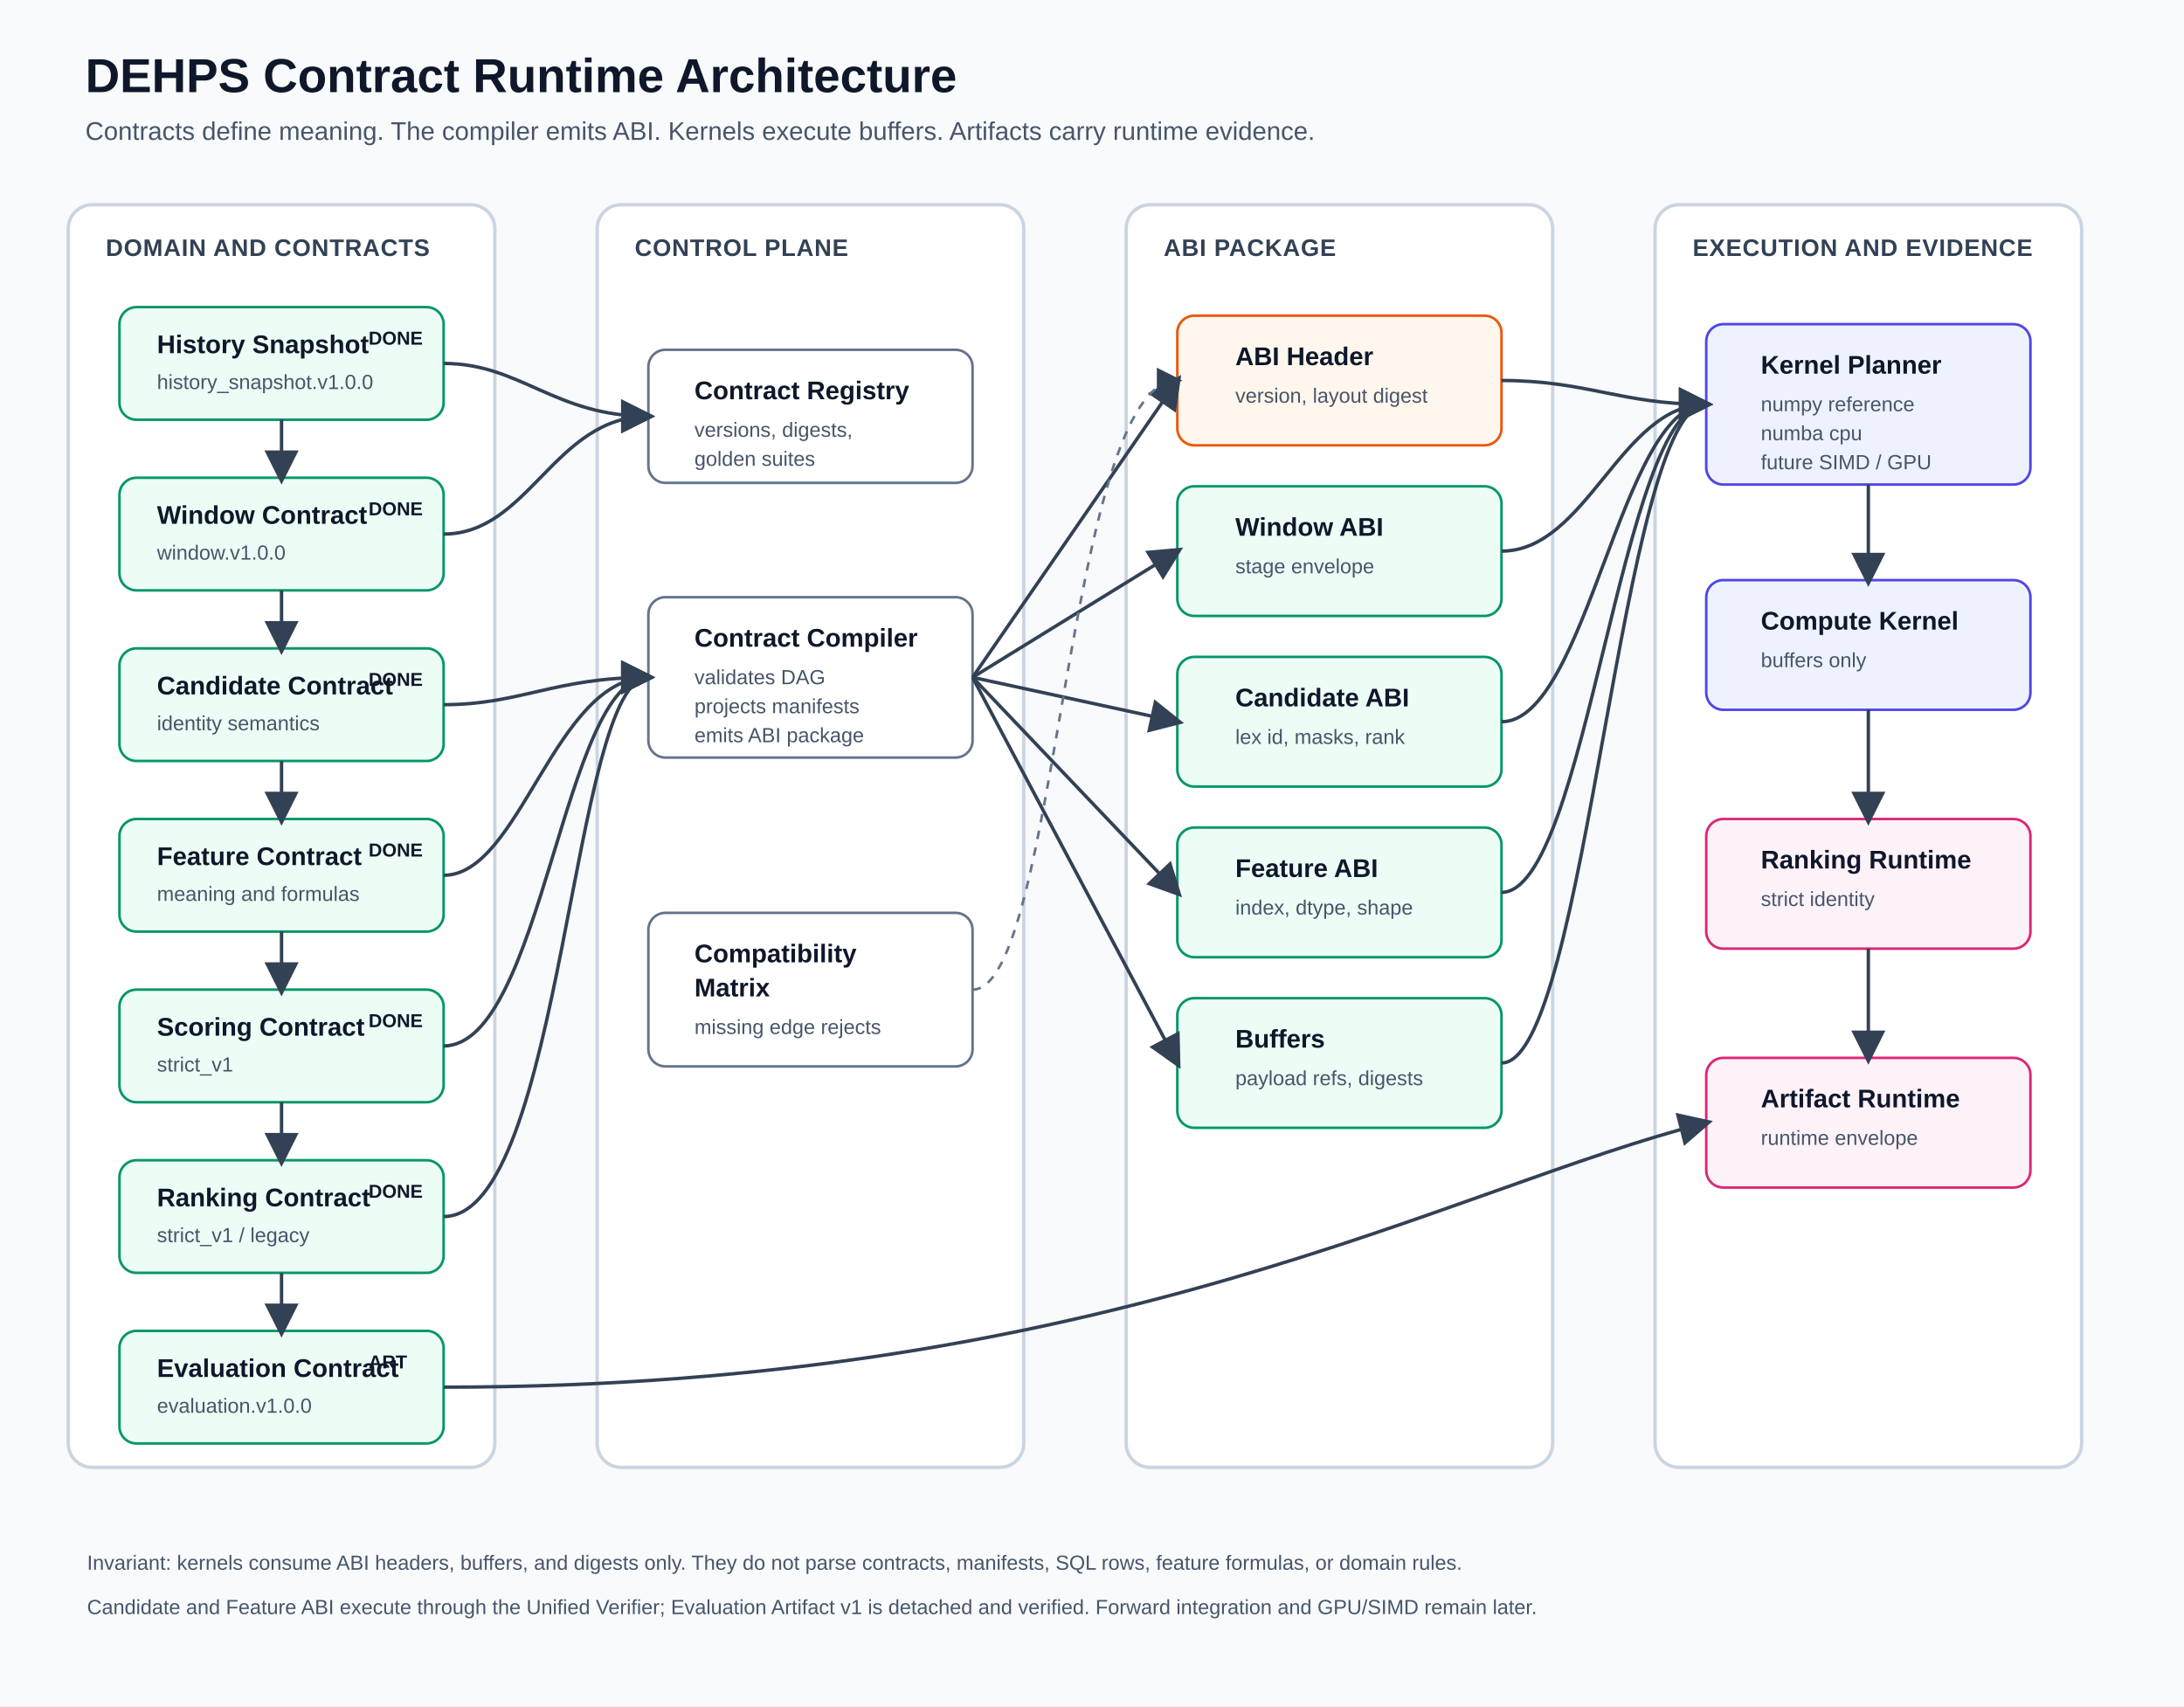
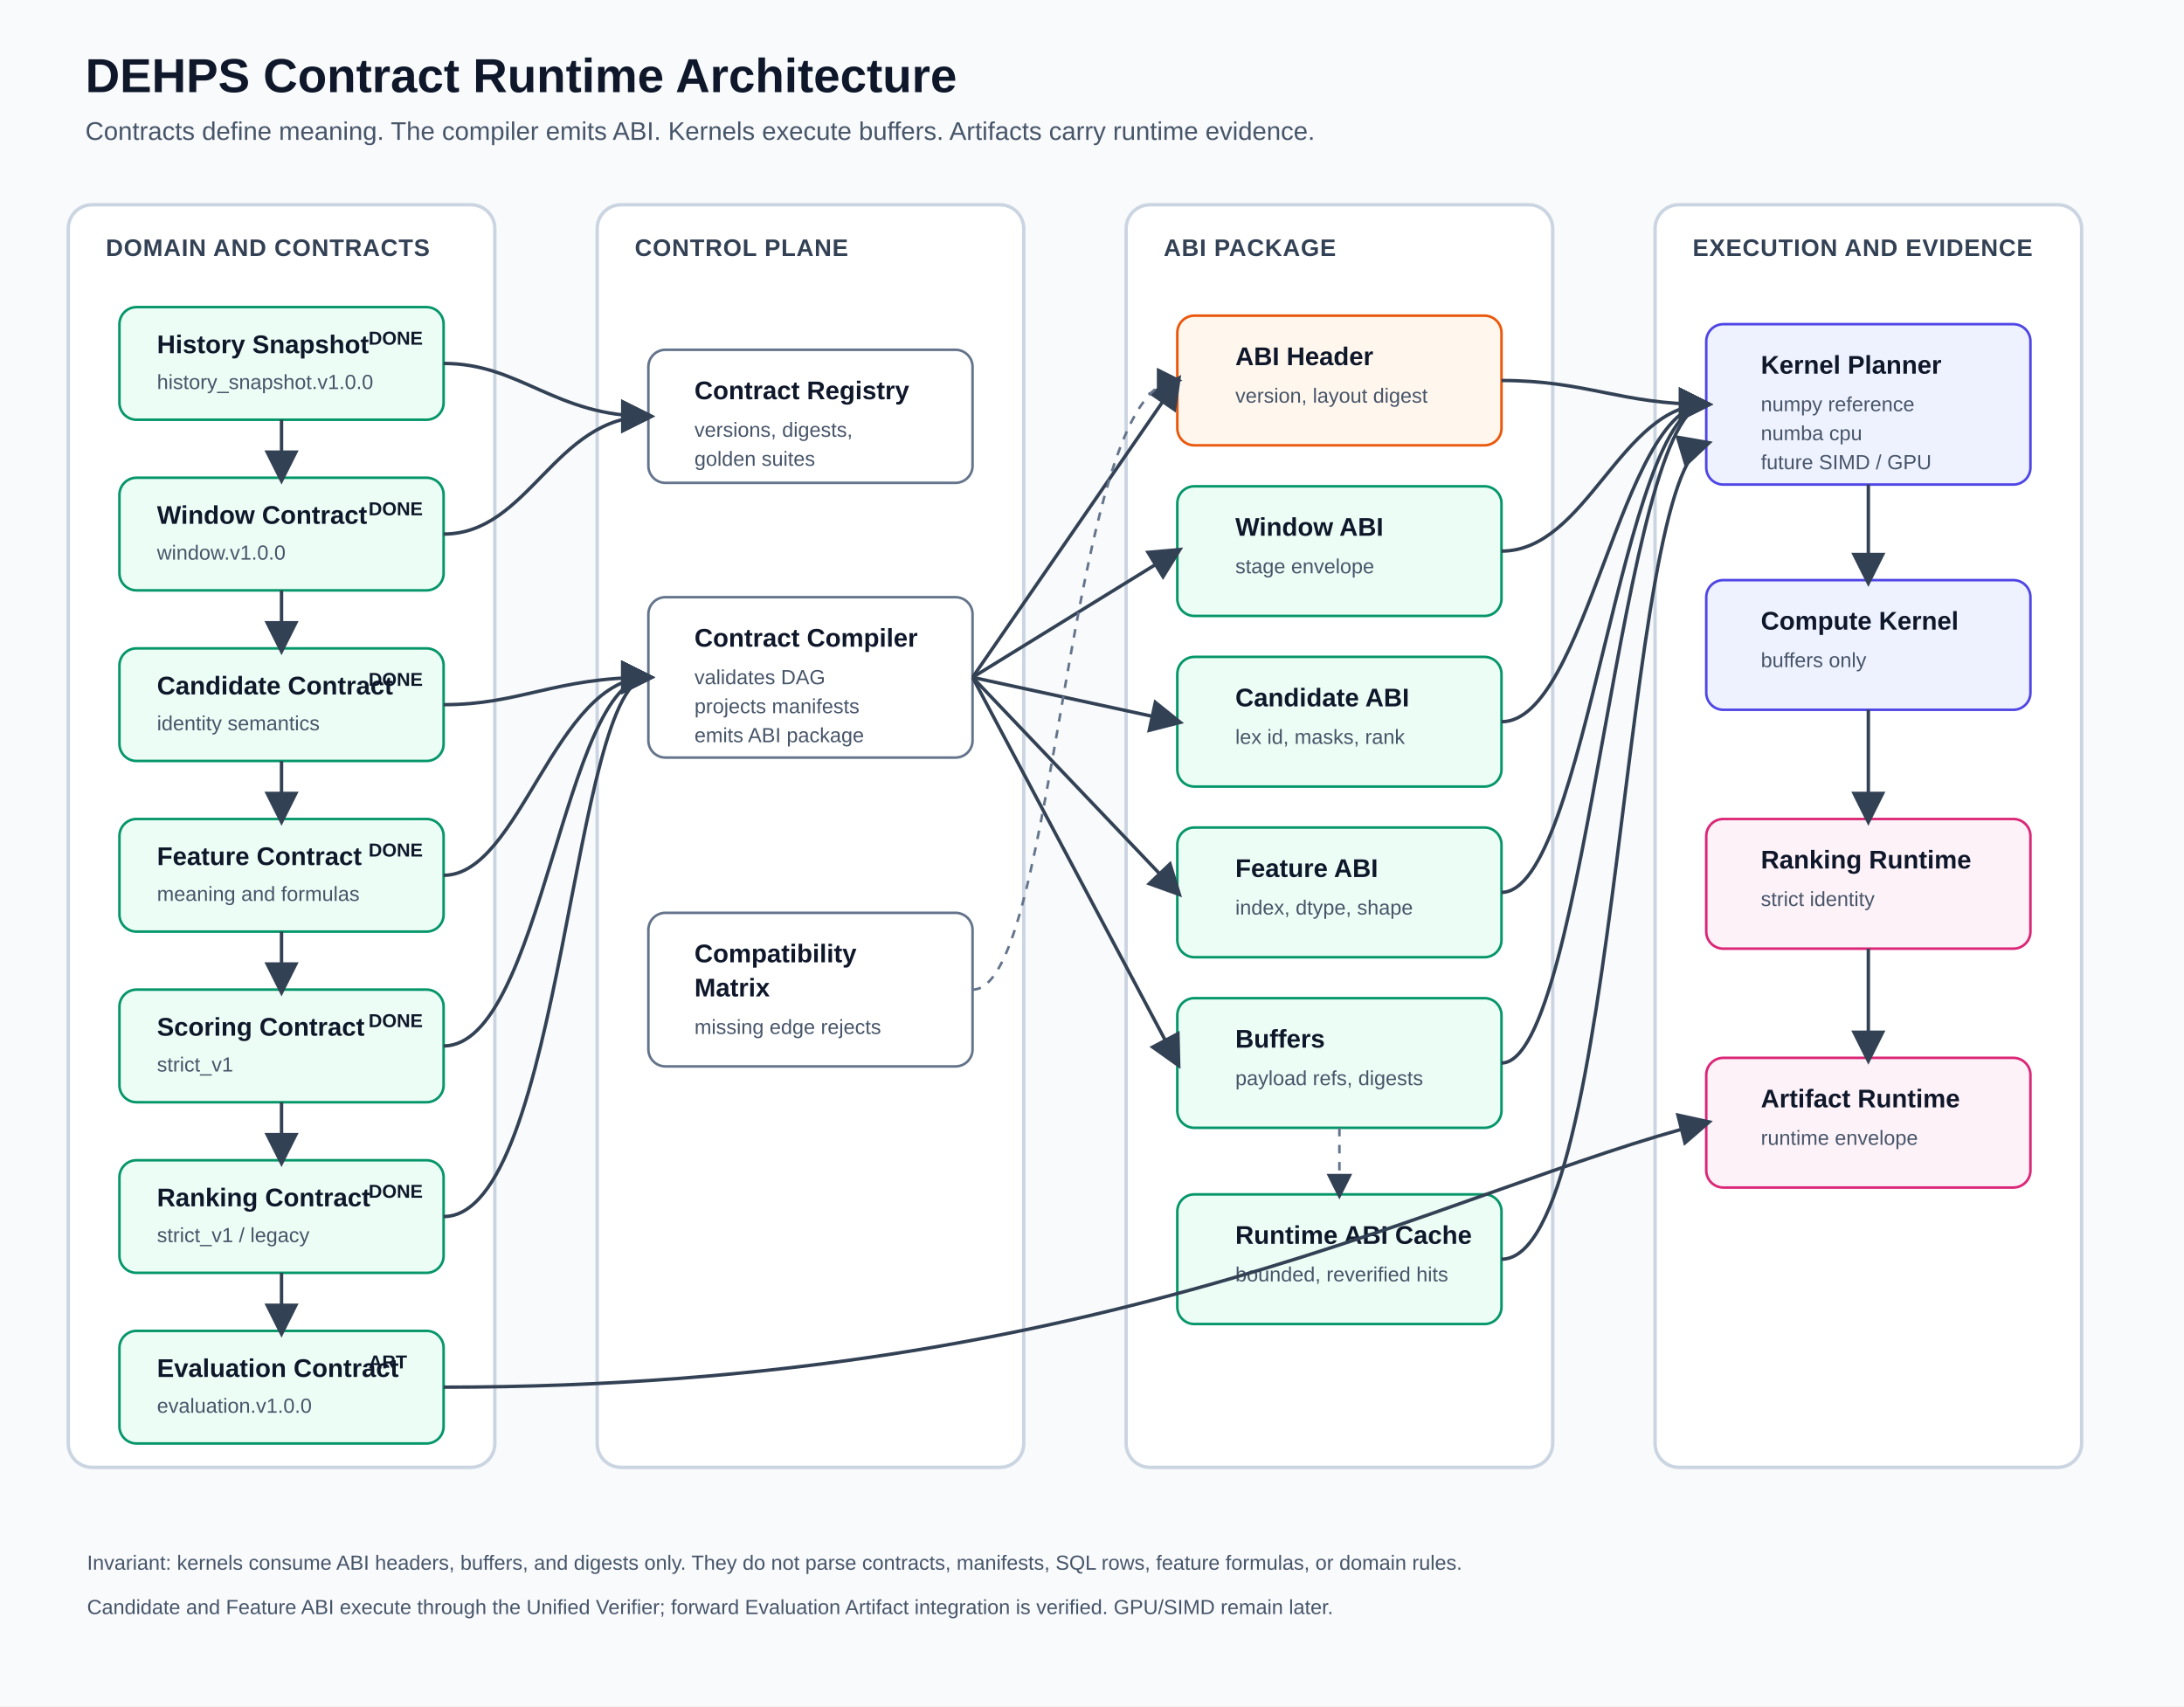
<svg xmlns="http://www.w3.org/2000/svg" width="1280" height="1000" viewBox="0 0 1280 1000" role="img" aria-labelledby="title desc">
  <defs>
    <marker id="arrow" markerWidth="10" markerHeight="10" refX="8" refY="5" orient="auto" markerUnits="strokeWidth">
      <path d="M 0 0 L 10 5 L 0 10 z" fill="#334155" />
    </marker>
    <style>
      .canvas { fill: #f8fafc; }
      .title { font: 700 28px Arial, sans-serif; fill: #0f172a; }
      .subtitle { font: 400 15px Arial, sans-serif; fill: #475569; }
      .section { fill: #ffffff; stroke: #cbd5e1; stroke-width: 2; rx: 14; }
      .sectionLabel { font: 700 14px Arial, sans-serif; fill: #334155; letter-spacing: 0.4px; }
      .box { fill: #ffffff; stroke: #64748b; stroke-width: 1.5; rx: 10; }
      .implemented { fill: #ecfdf5; stroke: #059669; }
      .planned { fill: #fff7ed; stroke: #ea580c; }
      .kernel { fill: #eef2ff; stroke: #4f46e5; }
      .artifact { fill: #fdf2f8; stroke: #db2777; }
      .text { font: 600 15px Arial, sans-serif; fill: #0f172a; }
      .small { font: 400 12px Arial, sans-serif; fill: #475569; }
      .arrow { stroke: #334155; stroke-width: 2; fill: none; marker-end: url(#arrow); }
      .softArrow { stroke: #64748b; stroke-width: 1.5; stroke-dasharray: 5 5; fill: none; marker-end: url(#arrow); }
      .status { font: 700 11px Arial, sans-serif; fill: #0f172a; }
    </style>
  </defs>
  <rect class="canvas" x="0" y="0" width="1280" height="1000" />
  <text class="title" x="50" y="54">DEHPS Contract Runtime Architecture</text>
  <text class="subtitle" x="50" y="82">Contracts define meaning. The compiler emits ABI. Kernels execute buffers. Artifacts carry runtime evidence.</text>
  <rect class="section" x="40" y="120" width="250" height="740" />
  <text class="sectionLabel" x="62" y="150">DOMAIN AND CONTRACTS</text>
  <rect class="box implemented" x="70" y="180" width="190" height="66" />
  <text class="text" x="92" y="207">History Snapshot</text>
  <text class="small" x="92" y="228">history_snapshot.v1.0.0</text>
  <text class="status" x="216" y="202">DONE</text>
  <rect class="box implemented" x="70" y="280" width="190" height="66" />
  <text class="text" x="92" y="307">Window Contract</text>
  <text class="small" x="92" y="328">window.v1.0.0</text>
  <text class="status" x="216" y="302">DONE</text>
  <rect class="box implemented" x="70" y="380" width="190" height="66" />
  <text class="text" x="92" y="407">Candidate Contract</text>
  <text class="small" x="92" y="428">identity semantics</text>
  <text class="status" x="216" y="402">DONE</text>
  <rect class="box implemented" x="70" y="480" width="190" height="66" />
  <text class="text" x="92" y="507">Feature Contract</text>
  <text class="small" x="92" y="528">meaning and formulas</text>
  <text class="status" x="216" y="502">DONE</text>
  <rect class="box implemented" x="70" y="580" width="190" height="66" />
  <text class="text" x="92" y="607">Scoring Contract</text>
  <text class="small" x="92" y="628">strict_v1</text>
  <text class="status" x="216" y="602">DONE</text>
  <rect class="box implemented" x="70" y="680" width="190" height="66" />
  <text class="text" x="92" y="707">Ranking Contract</text>
  <text class="small" x="92" y="728">strict_v1 / legacy</text>
  <text class="status" x="216" y="702">DONE</text>
  <rect class="box implemented" x="70" y="780" width="190" height="66" />
  <text class="text" x="92" y="807">Evaluation Contract</text>
  <text class="small" x="92" y="828">evaluation.v1.0.0</text>
  <text class="status" x="216" y="802">ART</text>
  <rect class="section" x="350" y="120" width="250" height="740" />
  <text class="sectionLabel" x="372" y="150">CONTROL PLANE</text>
  <rect class="box" x="380" y="205" width="190" height="78" />
  <text class="text" x="407" y="234">Contract Registry</text>
  <text class="small" x="407" y="256">versions, digests,</text>
  <text class="small" x="407" y="273">golden suites</text>
  <rect class="box" x="380" y="350" width="190" height="94" />
  <text class="text" x="407" y="379">Contract Compiler</text>
  <text class="small" x="407" y="401">validates DAG</text>
  <text class="small" x="407" y="418">projects manifests</text>
  <text class="small" x="407" y="435">emits ABI package</text>
  <rect class="box" x="380" y="535" width="190" height="90" />
  <text class="text" x="407" y="564">Compatibility</text>
  <text class="text" x="407" y="584">Matrix</text>
  <text class="small" x="407" y="606">missing edge rejects</text>
  <rect class="section" x="660" y="120" width="250" height="740" />
  <text class="sectionLabel" x="682" y="150">ABI PACKAGE</text>
  <rect class="box planned" x="690" y="185" width="190" height="76" />
  <text class="text" x="724" y="214">ABI Header</text>
  <text class="small" x="724" y="236">version, layout digest</text>
  <rect class="box implemented" x="690" y="285" width="190" height="76" />
  <text class="text" x="724" y="314">Window ABI</text>
  <text class="small" x="724" y="336">stage envelope</text>
  <rect class="box implemented" x="690" y="385" width="190" height="76" />
  <text class="text" x="724" y="414">Candidate ABI</text>
  <text class="small" x="724" y="436">lex id, masks, rank</text>
  <rect class="box implemented" x="690" y="485" width="190" height="76" />
  <text class="text" x="724" y="514">Feature ABI</text>
  <text class="small" x="724" y="536">index, dtype, shape</text>
  <rect class="box implemented" x="690" y="585" width="190" height="76" />
  <text class="text" x="724" y="614">Buffers</text>
  <text class="small" x="724" y="636">payload refs, digests</text>
+   <rect class="box implemented" x="690" y="700" width="190" height="76" />
+   <text class="text" x="724" y="729">Runtime ABI Cache</text>
+   <text class="small" x="724" y="751">bounded, reverified hits</text>
  <rect class="section" x="970" y="120" width="250" height="740" />
  <text class="sectionLabel" x="992" y="150">EXECUTION AND EVIDENCE</text>
  <rect class="box kernel" x="1000" y="190" width="190" height="94" />
  <text class="text" x="1032" y="219">Kernel Planner</text>
  <text class="small" x="1032" y="241">numpy reference</text>
  <text class="small" x="1032" y="258">numba cpu</text>
  <text class="small" x="1032" y="275">future SIMD / GPU</text>
  <rect class="box kernel" x="1000" y="340" width="190" height="76" />
  <text class="text" x="1032" y="369">Compute Kernel</text>
  <text class="small" x="1032" y="391">buffers only</text>
  <rect class="box artifact" x="1000" y="480" width="190" height="76" />
  <text class="text" x="1032" y="509">Ranking Runtime</text>
  <text class="small" x="1032" y="531">strict identity</text>
  <rect class="box artifact" x="1000" y="620" width="190" height="76" />
  <text class="text" x="1032" y="649">Artifact Runtime</text>
  <text class="small" x="1032" y="671">runtime envelope</text>
  <path class="arrow" d="M 165 246 L 165 280" />
  <path class="arrow" d="M 165 346 L 165 380" />
  <path class="arrow" d="M 165 446 L 165 480" />
  <path class="arrow" d="M 165 546 L 165 580" />
  <path class="arrow" d="M 165 646 L 165 680" />
  <path class="arrow" d="M 165 746 L 165 780" />
  <path class="arrow" d="M 260 413 C 305 413 325 397 380 397" />
  <path class="arrow" d="M 260 513 C 305 513 325 397 380 397" />
  <path class="arrow" d="M 260 613 C 318 613 330 397 380 397" />
  <path class="arrow" d="M 260 713 C 330 713 335 397 380 397" />
  <path class="arrow" d="M 260 813 C 650 813 850 696 1000 658" />
  <path class="arrow" d="M 260 213 C 305 213 325 244 380 244" />
  <path class="arrow" d="M 260 313 C 310 313 325 244 380 244" />
  <path class="arrow" d="M 570 397 L 690 223" />
  <path class="arrow" d="M 570 397 L 690 323" />
  <path class="arrow" d="M 570 397 L 690 423" />
  <path class="arrow" d="M 570 397 L 690 523" />
  <path class="arrow" d="M 570 397 L 690 623" />
  <path class="softArrow" d="M 570 580 C 620 580 625 223 690 223" />
  <path class="arrow" d="M 880 223 C 930 223 950 237 1000 237" />
  <path class="arrow" d="M 880 323 C 930 323 950 237 1000 237" />
  <path class="arrow" d="M 880 423 C 930 423 950 237 1000 237" />
  <path class="arrow" d="M 880 523 C 930 523 950 237 1000 237" />
  <path class="arrow" d="M 880 623 C 930 623 950 237 1000 237" />
+   <path class="softArrow" d="M 785 661 L 785 700" />
+   <path class="arrow" d="M 880 738 C 950 738 950 275 1000 260" />
  <path class="arrow" d="M 1095 284 L 1095 340" />
  <path class="arrow" d="M 1095 416 L 1095 480" />
  <path class="arrow" d="M 1095 556 L 1095 620" />
  <text class="small" x="51" y="920">Invariant: kernels consume ABI headers, buffers, and digests only. They do not parse contracts, manifests, SQL rows, feature formulas, or domain rules.</text>
-   <text class="small" x="51" y="946">Candidate and Feature ABI execute through the Unified Verifier; Evaluation Artifact v1 is detached and verified. Forward integration and GPU/SIMD remain later.</text>
+   <text class="small" x="51" y="946">Candidate and Feature ABI execute through the Unified Verifier; forward Evaluation Artifact integration is verified. GPU/SIMD remain later.</text>
</svg>
